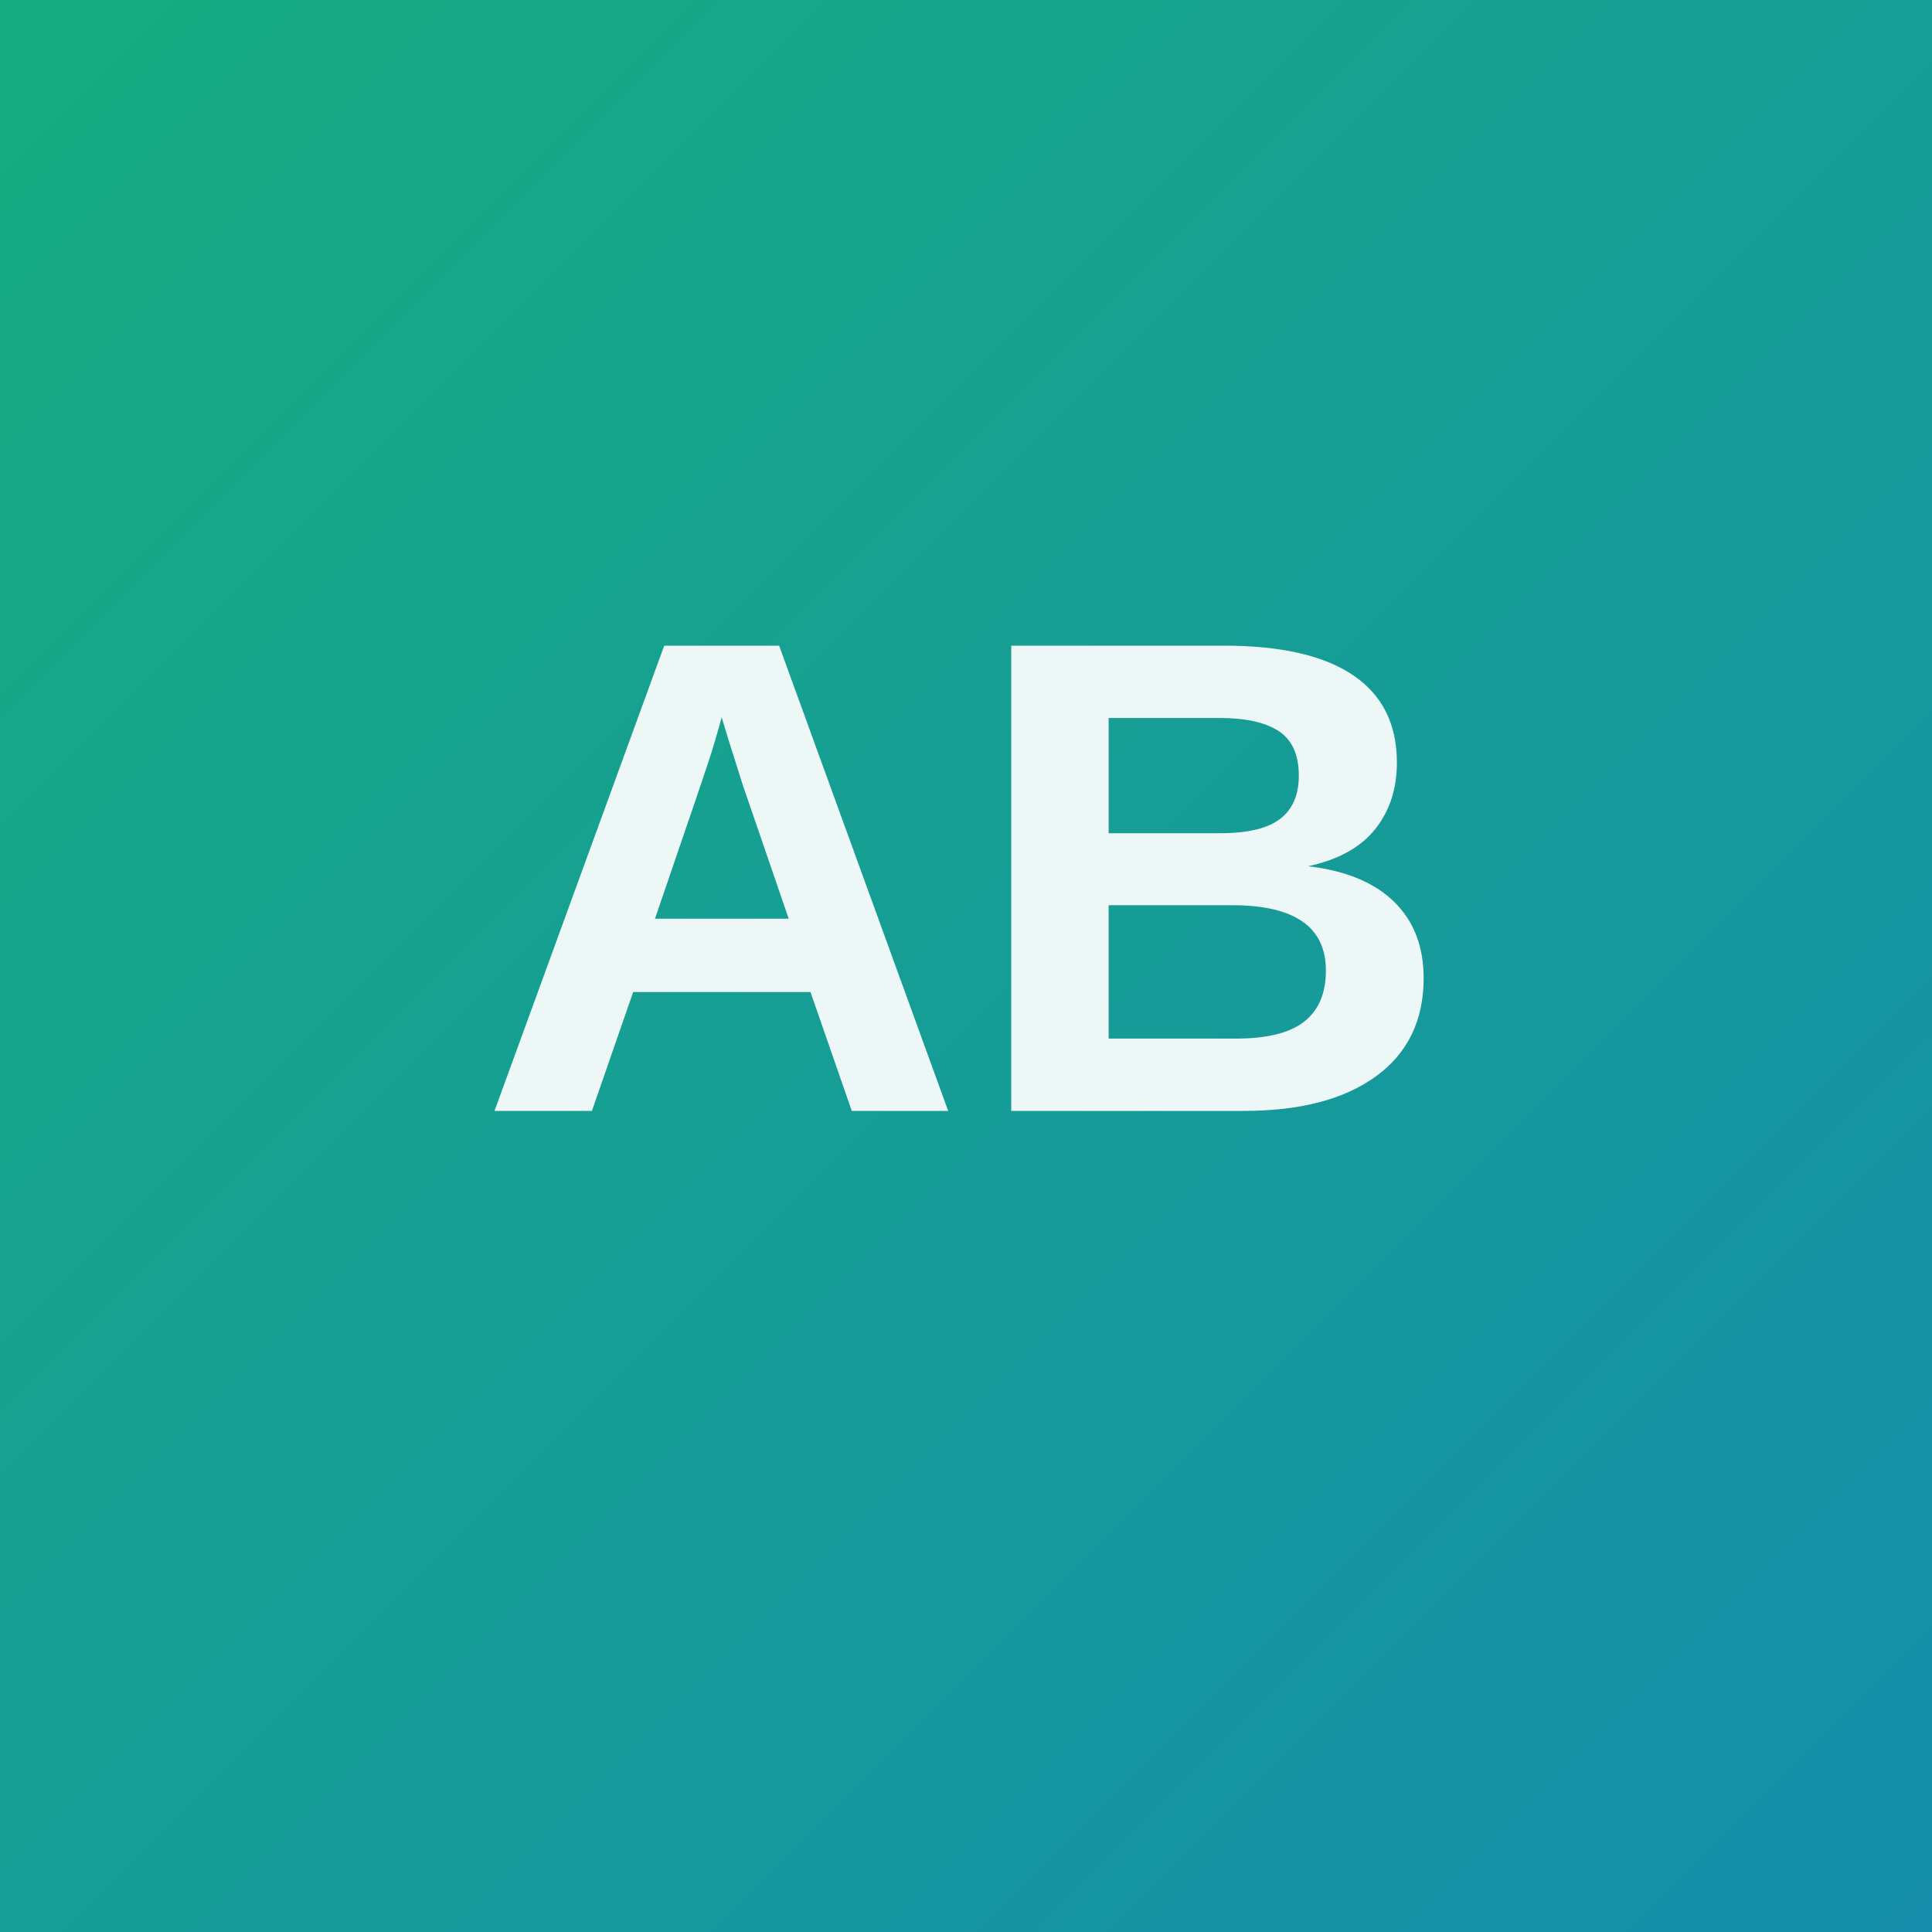
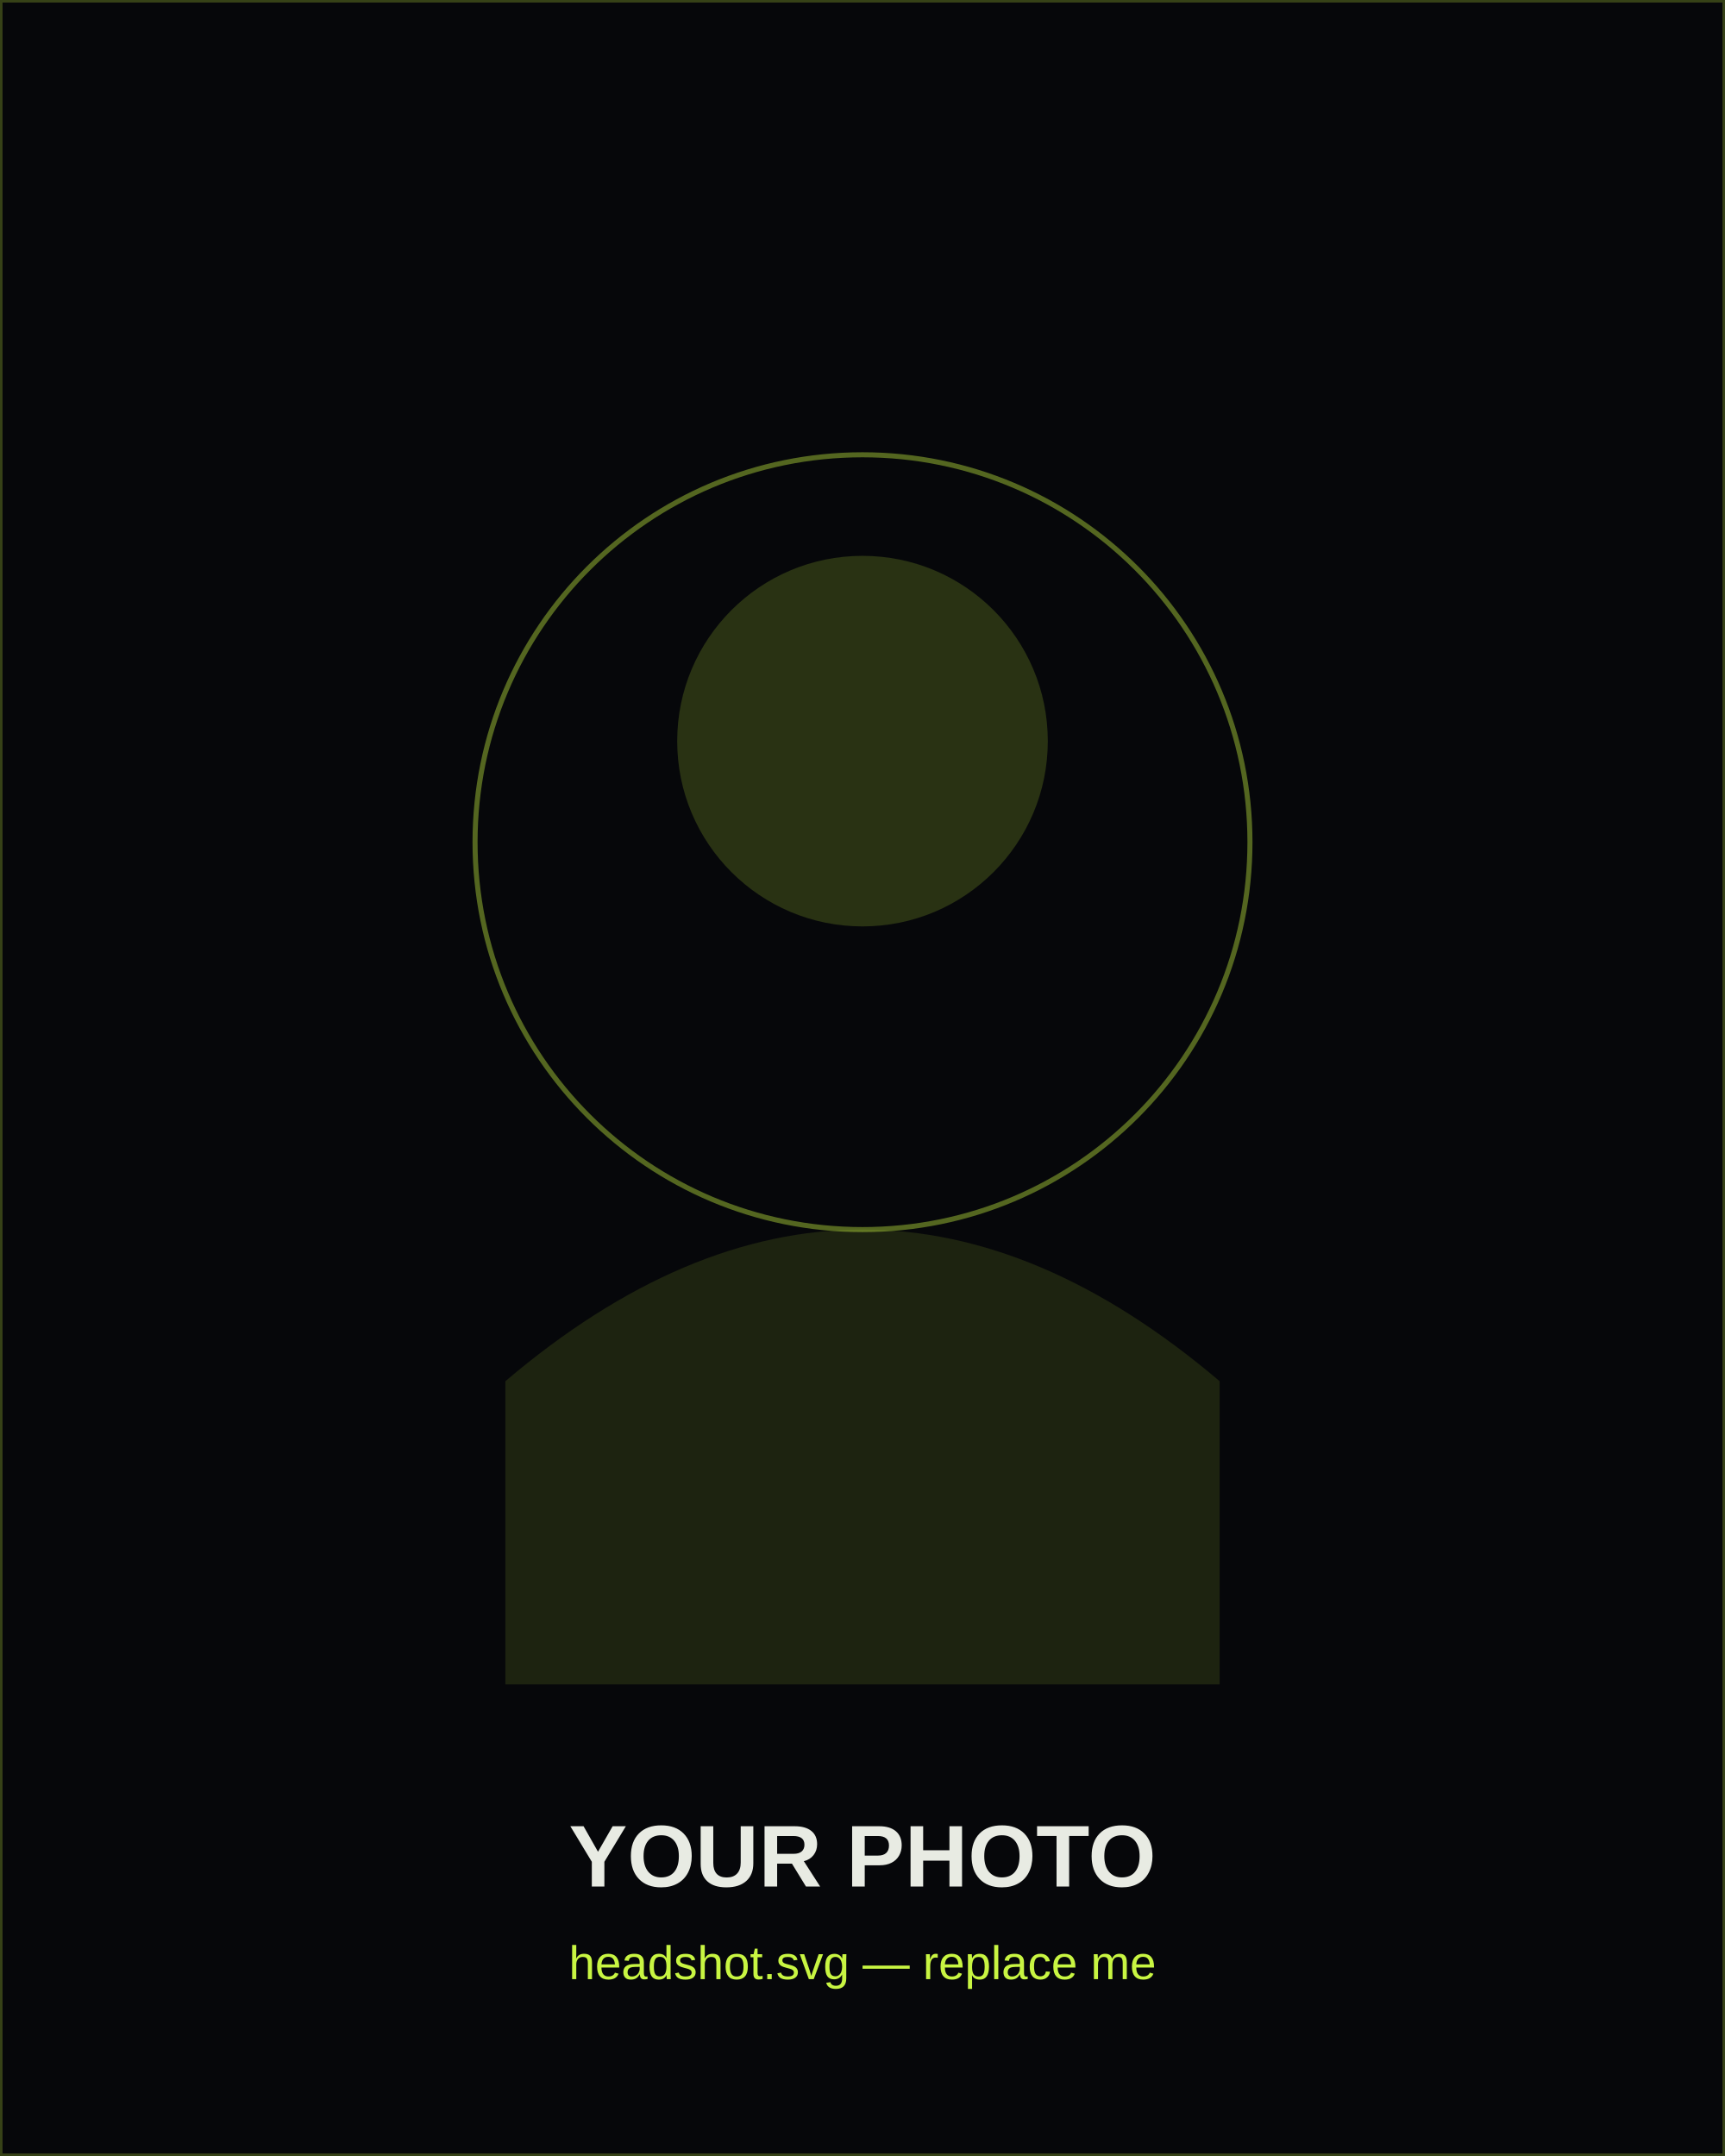
- <svg xmlns="http://www.w3.org/2000/svg" width="800" height="800" viewBox="0 0 800 800">
-   <defs>
-     <linearGradient id="bg" x1="0%" y1="0%" x2="100%" y2="100%">
-       <stop offset="0%" stop-color="#16ac7f" />
-       <stop offset="100%" stop-color="#168eac" />
-     </linearGradient>
-   </defs>
-   <rect width="800" height="800" fill="url(#bg)" />
-   <text x="400" y="460" font-family="'Space Grotesk', 'Helvetica Neue', Arial, sans-serif" font-size="280" font-weight="700" fill="rgba(255,255,255,0.92)" text-anchor="middle">AB</text>
+ <svg xmlns="http://www.w3.org/2000/svg" width="1024" height="1280" viewBox="0 0 1024 1280">
+   <rect width="1024" height="1280" fill="#06070a" />
+   <rect x="0" y="0" width="1024" height="1280" fill="none" stroke="#c8f542" stroke-opacity="0.25" stroke-width="3" />
+   <circle cx="512" cy="500" r="230" fill="none" stroke="#c8f542" stroke-opacity="0.4" stroke-width="3" />
+   <circle cx="512" cy="440" r="110" fill="#c8f542" fill-opacity="0.18" />
+   <path d="M300 820 Q512 640 724 820 L724 1000 L300 1000 Z" fill="#c8f542" fill-opacity="0.12" />
+   <text x="512" y="1120" font-family="Arial, Helvetica, sans-serif" font-size="52" font-weight="700" fill="#e8ebe3" text-anchor="middle">YOUR PHOTO</text>
+   <text x="512" y="1175" font-family="Arial, Helvetica, sans-serif" font-size="28" fill="#c8f542" text-anchor="middle">headshot.svg — replace me</text>
</svg>
